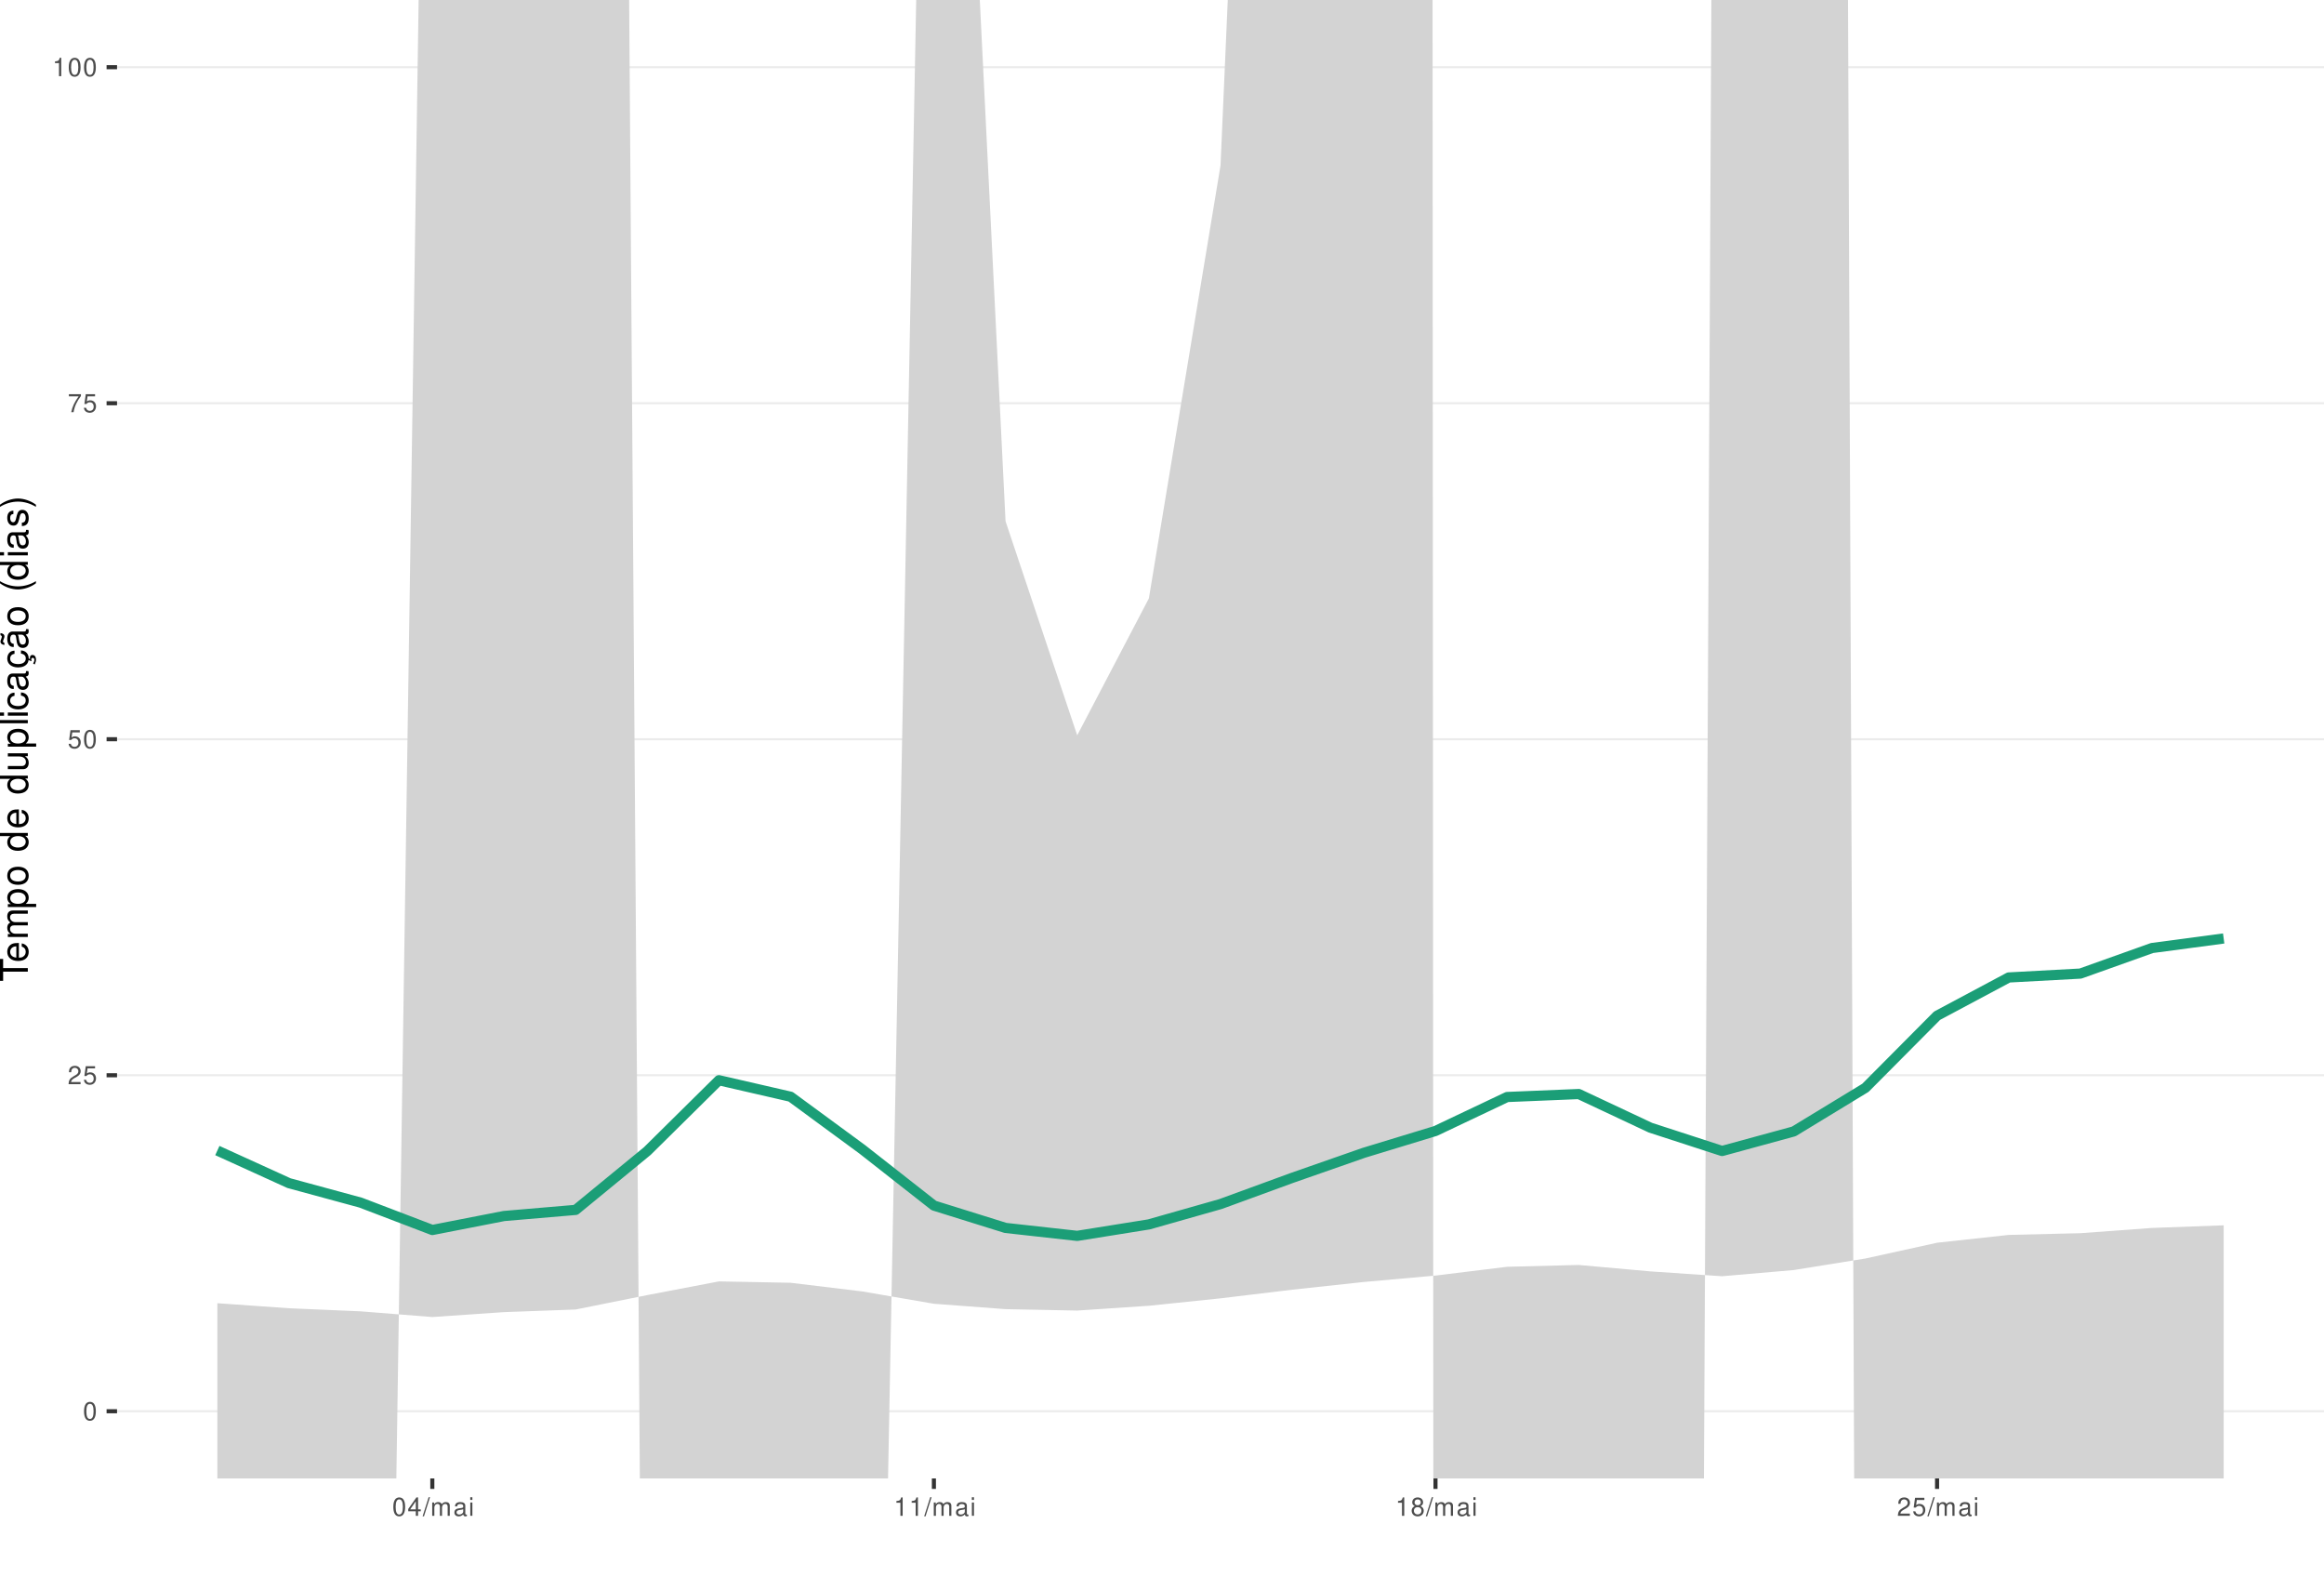
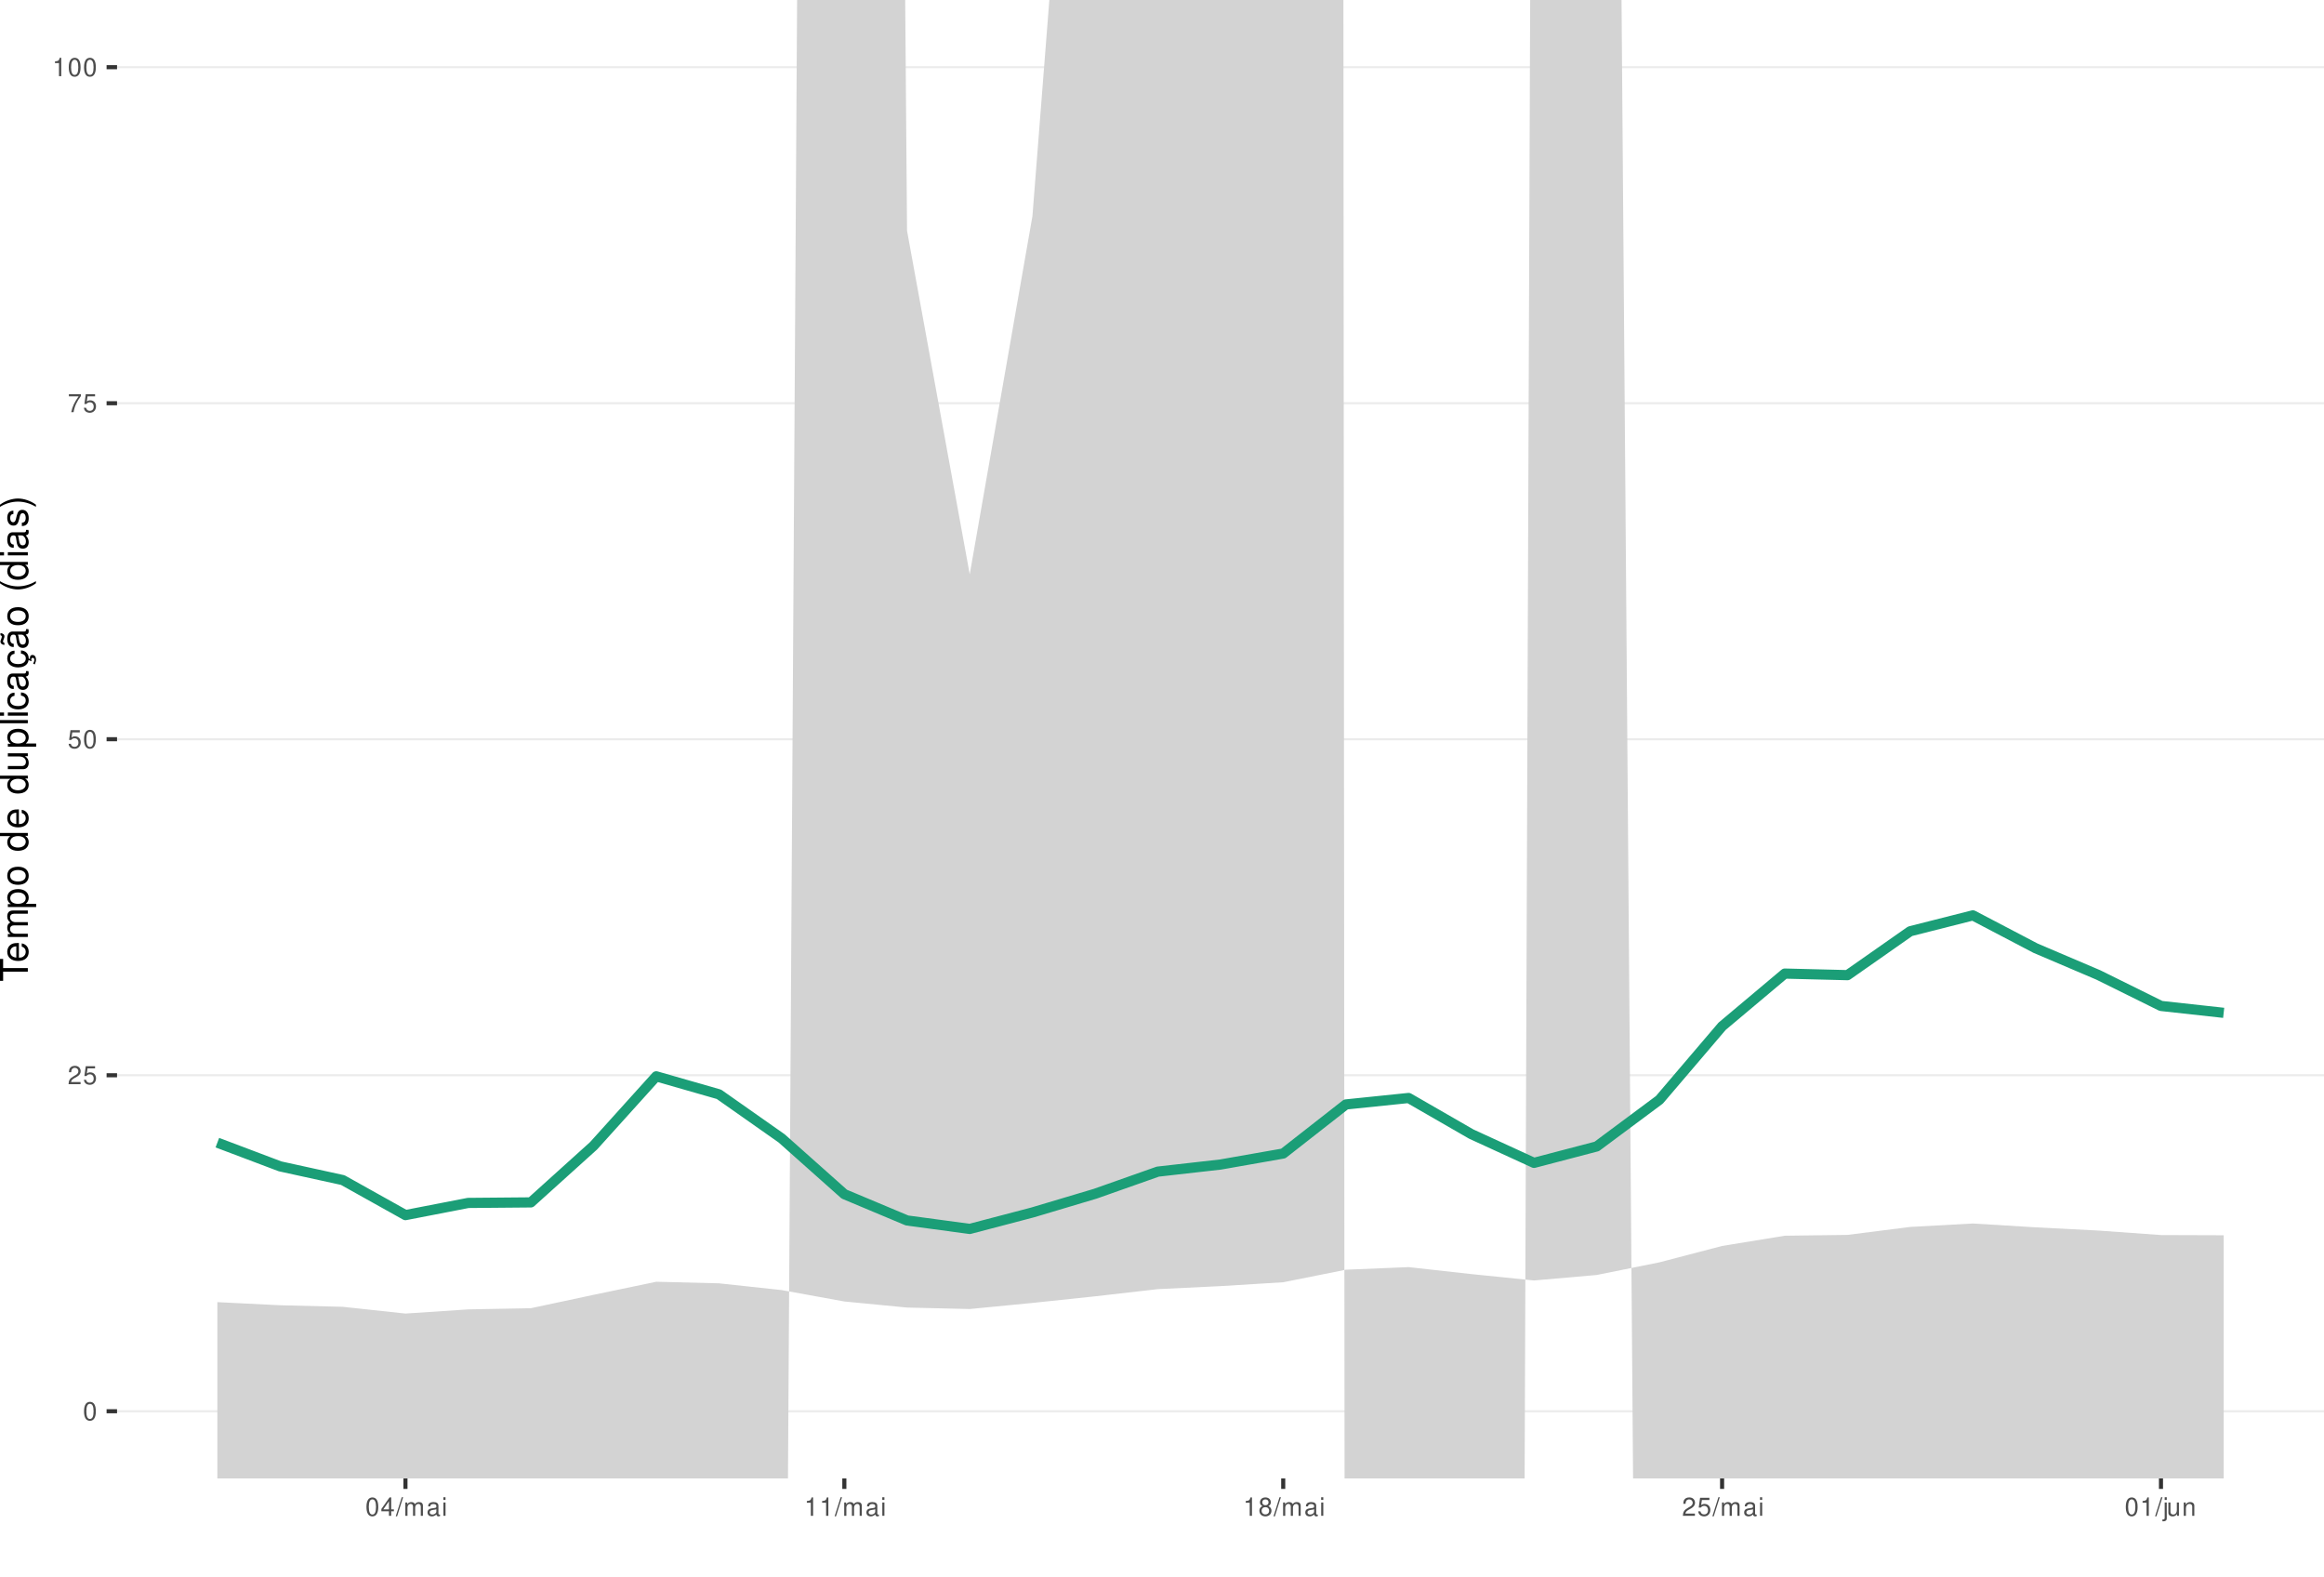
<svg xmlns="http://www.w3.org/2000/svg" xmlns:xlink="http://www.w3.org/1999/xlink" width="609pt" height="413pt" viewBox="0 0 609 413" version="1.1">
  <defs>
    <g>
      <symbol overflow="visible" id="glyph0-0">
        <path style="stroke:none;" d="" />
      </symbol>
      <symbol overflow="visible" id="glyph0-1">
        <path style="stroke:none;" d="M 1.828 -4.812 C 1.391 -4.812 0.984 -4.609 0.75 -4.281 C 0.438 -3.859 0.281 -3.219 0.281 -2.328 C 0.281 -0.703 0.812 0.156 1.828 0.156 C 2.828 0.156 3.375 -0.703 3.375 -2.297 C 3.375 -3.219 3.234 -3.844 2.922 -4.281 C 2.672 -4.625 2.281 -4.812 1.828 -4.812 Z M 1.828 -4.297 C 2.469 -4.297 2.781 -3.641 2.781 -2.344 C 2.781 -0.969 2.469 -0.328 1.812 -0.328 C 1.203 -0.328 0.891 -1 0.891 -2.328 C 0.891 -3.641 1.203 -4.297 1.828 -4.297 Z M 1.828 -4.297 " />
      </symbol>
      <symbol overflow="visible" id="glyph0-2">
        <path style="stroke:none;" d="M 3.375 -0.578 L 0.891 -0.578 C 0.938 -0.984 1.156 -1.234 1.734 -1.578 L 2.406 -1.953 C 3.062 -2.328 3.406 -2.812 3.406 -3.406 C 3.406 -3.812 3.234 -4.188 2.969 -4.438 C 2.688 -4.688 2.344 -4.812 1.891 -4.812 C 1.297 -4.812 0.844 -4.594 0.578 -4.188 C 0.422 -3.938 0.344 -3.641 0.328 -3.141 L 0.922 -3.141 C 0.938 -3.469 0.984 -3.672 1.062 -3.828 C 1.219 -4.125 1.516 -4.297 1.875 -4.297 C 2.406 -4.297 2.797 -3.906 2.797 -3.391 C 2.797 -3.016 2.578 -2.672 2.156 -2.438 L 1.547 -2.078 C 0.562 -1.516 0.281 -1.062 0.219 0 L 3.375 0 Z M 3.375 -0.578 " />
      </symbol>
      <symbol overflow="visible" id="glyph0-3">
        <path style="stroke:none;" d="M 3.172 -4.719 L 0.734 -4.719 L 0.375 -2.156 L 0.922 -2.156 C 1.188 -2.469 1.422 -2.594 1.797 -2.594 C 2.422 -2.594 2.812 -2.156 2.812 -1.453 C 2.812 -0.781 2.422 -0.359 1.781 -0.359 C 1.266 -0.359 0.953 -0.625 0.812 -1.156 L 0.234 -1.156 C 0.312 -0.766 0.375 -0.578 0.516 -0.406 C 0.781 -0.047 1.266 0.156 1.797 0.156 C 2.75 0.156 3.422 -0.547 3.422 -1.531 C 3.422 -2.469 2.797 -3.109 1.891 -3.109 C 1.562 -3.109 1.297 -3.016 1.016 -2.828 L 1.203 -4.141 L 3.172 -4.141 Z M 3.172 -4.719 " />
      </symbol>
      <symbol overflow="visible" id="glyph0-4">
        <path style="stroke:none;" d="M 3.469 -4.719 L 0.312 -4.719 L 0.312 -4.141 L 2.859 -4.141 C 1.734 -2.531 1.266 -1.547 0.922 0 L 1.547 0 C 1.797 -1.516 2.391 -2.812 3.469 -4.234 Z M 3.469 -4.719 " />
      </symbol>
      <symbol overflow="visible" id="glyph0-5">
        <path style="stroke:none;" d="M 1.719 -3.422 L 1.719 0 L 2.312 0 L 2.312 -4.812 L 1.922 -4.812 C 1.719 -4.078 1.578 -3.969 0.672 -3.859 L 0.672 -3.422 Z M 1.719 -3.422 " />
      </symbol>
      <symbol overflow="visible" id="glyph0-6">
        <path style="stroke:none;" d="M 2.172 -1.172 L 2.172 0 L 2.766 0 L 2.766 -1.172 L 3.469 -1.172 L 3.469 -1.688 L 2.766 -1.688 L 2.766 -4.812 L 2.328 -4.812 L 0.188 -1.781 L 0.188 -1.172 Z M 2.172 -1.688 L 0.703 -1.688 L 2.172 -3.812 Z M 2.172 -1.688 " />
      </symbol>
      <symbol overflow="visible" id="glyph0-7">
        <path style="stroke:none;" d="M 1.531 -4.859 L -0.047 0.141 L 0.312 0.141 L 1.891 -4.859 Z M 1.531 -4.859 " />
      </symbol>
      <symbol overflow="visible" id="glyph0-8">
        <path style="stroke:none;" d="M 0.469 -3.484 L 0.469 0 L 1.031 0 L 1.031 -2.188 C 1.031 -2.703 1.391 -3.109 1.844 -3.109 C 2.25 -3.109 2.484 -2.844 2.484 -2.406 L 2.484 0 L 3.047 0 L 3.047 -2.188 C 3.047 -2.703 3.422 -3.109 3.875 -3.109 C 4.266 -3.109 4.516 -2.844 4.516 -2.406 L 4.516 0 L 5.078 0 L 5.078 -2.609 C 5.078 -3.234 4.719 -3.594 4.062 -3.594 C 3.594 -3.594 3.312 -3.453 2.984 -3.062 C 2.781 -3.422 2.5 -3.594 2.047 -3.594 C 1.578 -3.594 1.266 -3.422 0.984 -3 L 0.984 -3.484 Z M 0.469 -3.484 " />
      </symbol>
      <symbol overflow="visible" id="glyph0-9">
        <path style="stroke:none;" d="M 3.562 -0.328 C 3.5 -0.312 3.469 -0.312 3.438 -0.312 C 3.25 -0.312 3.141 -0.406 3.141 -0.578 L 3.141 -2.641 C 3.141 -3.25 2.688 -3.594 1.828 -3.594 C 1.312 -3.594 0.906 -3.438 0.672 -3.188 C 0.516 -3 0.453 -2.797 0.438 -2.453 L 0.984 -2.453 C 1.031 -2.875 1.297 -3.078 1.812 -3.078 C 2.312 -3.078 2.594 -2.891 2.594 -2.562 L 2.594 -2.406 C 2.578 -2.172 2.469 -2.078 2.016 -2.031 C 1.219 -1.922 1.109 -1.891 0.891 -1.812 C 0.484 -1.641 0.281 -1.328 0.281 -0.875 C 0.281 -0.25 0.719 0.156 1.422 0.156 C 1.859 0.156 2.219 0 2.609 -0.359 C 2.656 0 2.828 0.156 3.188 0.156 C 3.297 0.156 3.375 0.141 3.562 0.094 Z M 2.594 -1.094 C 2.594 -0.906 2.531 -0.797 2.375 -0.641 C 2.141 -0.438 1.875 -0.328 1.547 -0.328 C 1.109 -0.328 0.859 -0.547 0.859 -0.891 C 0.859 -1.266 1.094 -1.438 1.703 -1.531 C 2.297 -1.609 2.406 -1.641 2.594 -1.719 Z M 2.594 -1.094 " />
      </symbol>
      <symbol overflow="visible" id="glyph0-10">
        <path style="stroke:none;" d="M 1 -3.484 L 0.453 -3.484 L 0.453 0 L 1 0 Z M 1 -4.859 L 0.438 -4.859 L 0.438 -4.156 L 1 -4.156 Z M 1 -4.859 " />
      </symbol>
      <symbol overflow="visible" id="glyph0-11">
        <path style="stroke:none;" d="M 2.609 -2.531 C 3.094 -2.828 3.25 -3.078 3.25 -3.531 C 3.25 -4.281 2.672 -4.812 1.828 -4.812 C 1 -4.812 0.406 -4.281 0.406 -3.531 C 0.406 -3.078 0.562 -2.844 1.047 -2.531 C 0.516 -2.266 0.25 -1.875 0.25 -1.344 C 0.25 -0.453 0.891 0.156 1.828 0.156 C 2.766 0.156 3.422 -0.453 3.422 -1.344 C 3.422 -1.875 3.141 -2.266 2.609 -2.531 Z M 1.828 -4.297 C 2.328 -4.297 2.656 -4 2.656 -3.516 C 2.656 -3.062 2.328 -2.766 1.828 -2.766 C 1.328 -2.766 1.016 -3.062 1.016 -3.531 C 1.016 -4 1.328 -4.297 1.828 -4.297 Z M 1.828 -2.266 C 2.422 -2.266 2.812 -1.891 2.812 -1.328 C 2.812 -0.75 2.422 -0.359 1.812 -0.359 C 1.25 -0.359 0.844 -0.766 0.844 -1.312 C 0.844 -1.891 1.234 -2.266 1.828 -2.266 Z M 1.828 -2.266 " />
+       </symbol>
+       <symbol overflow="visible" id="glyph0-12">
+         <path style="stroke:none;" d="M 0.469 -3.484 L 0.469 0.5 C 0.469 0.859 0.359 0.969 0.016 0.969 C -0.031 0.969 -0.047 0.969 -0.125 0.953 L -0.125 1.438 C -0.047 1.438 -0.016 1.453 0.062 1.453 C 0.688 1.453 1.016 1.203 1.016 0.719 L 1.016 -3.484 Z M 1.016 -4.859 L 0.469 -4.859 L 0.469 -4.156 L 1.016 -4.156 Z M 1.016 -4.859 " />
+       </symbol>
+       <symbol overflow="visible" id="glyph0-13">
+         <path style="stroke:none;" d="M 3.203 0 L 3.203 -3.484 L 2.656 -3.484 L 2.656 -1.516 C 2.656 -0.797 2.281 -0.328 1.703 -0.328 C 1.266 -0.328 0.984 -0.594 0.984 -1.016 L 0.984 -3.484 L 0.438 -3.484 L 0.438 -0.797 C 0.438 -0.219 0.859 0.156 1.547 0.156 C 2.062 0.156 2.391 -0.031 2.703 -0.484 L 2.703 0 Z M 3.203 0 " />
+       </symbol>
+       <symbol overflow="visible" id="glyph0-14">
+         <path style="stroke:none;" d="M 0.469 -3.484 L 0.469 0 L 1.031 0 L 1.031 -1.922 C 1.031 -2.641 1.391 -3.109 1.969 -3.109 C 2.406 -3.109 2.688 -2.828 2.688 -2.422 L 2.688 0 L 3.234 0 L 3.234 -2.641 C 3.234 -3.219 2.812 -3.594 2.141 -3.594 C 1.625 -3.594 1.281 -3.391 0.984 -2.906 L 0.984 -3.484 Z M 0.469 -3.484 " />
      </symbol>
      <symbol overflow="visible" id="glyph1-0">
        <path style="stroke:none;" d="" />
      </symbol>
      <symbol overflow="visible" id="glyph1-1">
        <path style="stroke:none;" d="M -6.469 -3.547 L -6.469 -5.938 L -7.297 -5.938 L -7.297 -0.203 L -6.469 -0.203 L -6.469 -2.609 L 0 -2.609 L 0 -3.547 Z M -6.469 -3.547 " />
      </symbol>
      <symbol overflow="visible" id="glyph1-2">
        <path style="stroke:none;" d="M -2.344 -5.125 C -3.141 -5.125 -3.625 -5.062 -4.016 -4.922 C -4.875 -4.578 -5.391 -3.781 -5.391 -2.797 C -5.391 -1.344 -4.281 -0.406 -2.547 -0.406 C -0.812 -0.406 0.234 -1.297 0.234 -2.781 C 0.234 -3.984 -0.453 -4.812 -1.594 -5.016 L -1.594 -4.188 C -0.906 -3.953 -0.547 -3.484 -0.547 -2.812 C -0.547 -2.281 -0.781 -1.828 -1.219 -1.547 C -1.516 -1.344 -1.812 -1.281 -2.344 -1.266 Z M -3.016 -1.297 C -3.984 -1.359 -4.625 -1.953 -4.625 -2.797 C -4.625 -3.641 -3.953 -4.234 -3.016 -4.234 Z M -3.016 -1.297 " />
      </symbol>
      <symbol overflow="visible" id="glyph1-3">
        <path style="stroke:none;" d="M -5.234 -0.703 L 0 -0.703 L 0 -1.547 L -3.297 -1.547 C -4.047 -1.547 -4.656 -2.094 -4.656 -2.766 C -4.656 -3.391 -4.281 -3.734 -3.609 -3.734 L 0 -3.734 L 0 -4.578 L -3.297 -4.578 C -4.047 -4.578 -4.656 -5.125 -4.656 -5.812 C -4.656 -6.422 -4.266 -6.781 -3.609 -6.781 L 0 -6.781 L 0 -7.625 L -3.938 -7.625 C -4.875 -7.625 -5.391 -7.078 -5.391 -6.094 C -5.391 -5.406 -5.188 -4.984 -4.594 -4.484 C -5.156 -4.188 -5.391 -3.766 -5.391 -3.078 C -5.391 -2.375 -5.125 -1.906 -4.5 -1.469 L -5.234 -1.469 Z M -5.234 -0.703 " />
      </symbol>
      <symbol overflow="visible" id="glyph1-4">
        <path style="stroke:none;" d="M 2.188 -0.547 L 2.188 -1.375 L -0.547 -1.375 C -0.016 -1.812 0.234 -2.312 0.234 -2.984 C 0.234 -4.344 -0.859 -5.234 -2.531 -5.234 C -4.297 -5.234 -5.391 -4.375 -5.391 -2.984 C -5.391 -2.266 -5.062 -1.703 -4.453 -1.312 L -5.234 -1.312 L -5.234 -0.547 Z M -4.609 -2.844 C -4.609 -3.766 -3.797 -4.359 -2.547 -4.359 C -1.359 -4.359 -0.547 -3.75 -0.547 -2.844 C -0.547 -1.953 -1.344 -1.375 -2.578 -1.375 C -3.812 -1.375 -4.609 -1.953 -4.609 -2.844 Z M -4.609 -2.844 " />
      </symbol>
      <symbol overflow="visible" id="glyph1-5">
        <path style="stroke:none;" d="M -5.391 -2.719 C -5.391 -1.234 -4.344 -0.359 -2.578 -0.359 C -0.812 -0.359 0.234 -1.234 0.234 -2.734 C 0.234 -4.203 -0.812 -5.094 -2.547 -5.094 C -4.359 -5.094 -5.391 -4.234 -5.391 -2.719 Z M -4.625 -2.734 C -4.625 -3.672 -3.844 -4.234 -2.547 -4.234 C -1.312 -4.234 -0.547 -3.656 -0.547 -2.734 C -0.547 -1.797 -1.312 -1.234 -2.578 -1.234 C -3.844 -1.234 -4.625 -1.797 -4.625 -2.734 Z M -4.625 -2.734 " />
      </symbol>
      <symbol overflow="visible" id="glyph1-6">
        <path style="stroke:none;" d="" />
      </symbol>
      <symbol overflow="visible" id="glyph1-7">
        <path style="stroke:none;" d="M -7.297 -4.953 L -7.297 -4.125 L -4.578 -4.125 C -5.109 -3.766 -5.391 -3.203 -5.391 -2.516 C -5.391 -1.156 -4.297 -0.266 -2.625 -0.266 C -0.859 -0.266 0.234 -1.125 0.234 -2.547 C 0.234 -3.266 -0.047 -3.766 -0.688 -4.203 L 0 -4.203 L 0 -4.953 Z M -4.609 -2.656 C -4.609 -3.547 -3.812 -4.125 -2.562 -4.125 C -1.344 -4.125 -0.547 -3.547 -0.547 -2.656 C -0.547 -1.734 -1.359 -1.125 -2.578 -1.125 C -3.797 -1.125 -4.609 -1.734 -4.609 -2.656 Z M -4.609 -2.656 " />
      </symbol>
      <symbol overflow="visible" id="glyph1-8">
        <path style="stroke:none;" d="M 0 -4.812 L -5.234 -4.812 L -5.234 -3.984 L -2.266 -3.984 C -1.203 -3.984 -0.5 -3.438 -0.5 -2.562 C -0.5 -1.906 -0.906 -1.484 -1.531 -1.484 L -5.234 -1.484 L -5.234 -0.656 L -1.203 -0.656 C -0.328 -0.656 0.234 -1.297 0.234 -2.312 C 0.234 -3.094 -0.047 -3.578 -0.734 -4.062 L 0 -4.062 Z M 0 -4.812 " />
      </symbol>
      <symbol overflow="visible" id="glyph1-9">
        <path style="stroke:none;" d="M -7.297 -1.516 L -7.297 -0.688 L 0 -0.688 L 0 -1.516 Z M -7.297 -1.516 " />
      </symbol>
      <symbol overflow="visible" id="glyph1-10">
        <path style="stroke:none;" d="M -5.234 -1.5 L -5.234 -0.672 L 0 -0.672 L 0 -1.5 Z M -7.297 -1.5 L -7.297 -0.656 L -6.234 -0.656 L -6.234 -1.5 Z M -7.297 -1.5 " />
      </symbol>
      <symbol overflow="visible" id="glyph1-11">
        <path style="stroke:none;" d="M -3.484 -4.703 C -3.984 -4.672 -4.312 -4.562 -4.609 -4.359 C -5.094 -4 -5.391 -3.375 -5.391 -2.641 C -5.391 -1.219 -4.266 -0.312 -2.531 -0.312 C -0.844 -0.312 0.234 -1.203 0.234 -2.625 C 0.234 -3.875 -0.516 -4.672 -1.797 -4.766 L -1.797 -3.938 C -0.953 -3.797 -0.547 -3.359 -0.547 -2.656 C -0.547 -1.734 -1.297 -1.188 -2.531 -1.188 C -3.844 -1.188 -4.625 -1.719 -4.625 -2.625 C -4.625 -3.328 -4.203 -3.766 -3.484 -3.875 Z M -3.484 -4.703 " />
      </symbol>
      <symbol overflow="visible" id="glyph1-12">
        <path style="stroke:none;" d="M -0.484 -5.344 C -0.469 -5.266 -0.469 -5.219 -0.469 -5.172 C -0.469 -4.875 -0.625 -4.719 -0.875 -4.719 L -3.953 -4.719 C -4.891 -4.719 -5.391 -4.047 -5.391 -2.75 C -5.391 -1.984 -5.172 -1.375 -4.781 -1.016 C -4.516 -0.766 -4.203 -0.672 -3.688 -0.656 L -3.688 -1.484 C -4.328 -1.562 -4.625 -1.938 -4.625 -2.719 C -4.625 -3.484 -4.344 -3.891 -3.844 -3.891 L -3.625 -3.891 C -3.266 -3.875 -3.125 -3.703 -3.047 -3.016 C -2.891 -1.844 -2.844 -1.656 -2.719 -1.344 C -2.453 -0.734 -2 -0.422 -1.312 -0.422 C -0.375 -0.422 0.234 -1.078 0.234 -2.141 C 0.234 -2.797 0 -3.328 -0.547 -3.922 C 0 -3.984 0.234 -4.234 0.234 -4.781 C 0.234 -4.953 0.203 -5.062 0.141 -5.344 Z M -1.656 -3.891 C -1.375 -3.891 -1.203 -3.812 -0.969 -3.562 C -0.656 -3.219 -0.5 -2.812 -0.5 -2.312 C -0.5 -1.672 -0.812 -1.297 -1.344 -1.297 C -1.891 -1.297 -2.172 -1.656 -2.297 -2.547 C -2.422 -3.438 -2.453 -3.609 -2.594 -3.891 Z M -1.656 -3.891 " />
      </symbol>
      <symbol overflow="visible" id="glyph1-13">
        <path style="stroke:none;" d="M 0.234 -2.641 C 0.234 -3.875 -0.547 -4.703 -1.797 -4.766 L -1.797 -3.938 C -0.953 -3.797 -0.531 -3.359 -0.531 -2.656 C -0.531 -1.734 -1.281 -1.188 -2.516 -1.188 C -3.844 -1.188 -4.625 -1.719 -4.625 -2.625 C -4.625 -3.328 -4.203 -3.766 -3.484 -3.875 L -3.484 -4.703 C -3.984 -4.672 -4.312 -4.562 -4.609 -4.359 C -5.094 -4 -5.391 -3.375 -5.391 -2.641 C -5.391 -1.219 -4.266 -0.312 -2.531 -0.312 C -1.469 -0.312 -0.625 -0.672 -0.156 -1.312 C 0.047 -1.594 0.125 -1.812 0.203 -2.25 L 0.922 -1.938 L 0.984 -2.062 C 0.938 -2.188 0.906 -2.25 0.906 -2.375 C 0.906 -2.656 1.047 -2.828 1.281 -2.828 C 1.547 -2.828 1.734 -2.594 1.734 -2.297 C 1.734 -2.031 1.672 -1.844 1.438 -1.406 L 1.406 -1.312 L 1.812 -1.094 C 2.078 -1.75 2.141 -1.953 2.141 -2.344 C 2.141 -3.109 1.781 -3.578 1.203 -3.578 C 0.781 -3.578 0.547 -3.297 0.547 -2.797 C 0.547 -2.703 0.547 -2.641 0.562 -2.516 Z M 0.234 -2.641 " />
      </symbol>
      <symbol overflow="visible" id="glyph1-14">
        <path style="stroke:none;" d="M -0.484 -5.344 C -0.469 -5.266 -0.469 -5.219 -0.469 -5.172 C -0.469 -4.875 -0.625 -4.719 -0.875 -4.719 L -3.953 -4.719 C -4.891 -4.719 -5.391 -4.047 -5.391 -2.75 C -5.391 -1.984 -5.172 -1.375 -4.781 -1.016 C -4.516 -0.766 -4.203 -0.672 -3.688 -0.656 L -3.688 -1.484 C -4.328 -1.562 -4.625 -1.938 -4.625 -2.719 C -4.625 -3.484 -4.344 -3.891 -3.844 -3.891 L -3.625 -3.891 C -3.266 -3.875 -3.125 -3.703 -3.047 -3.016 C -2.891 -1.844 -2.844 -1.656 -2.719 -1.344 C -2.453 -0.734 -2 -0.422 -1.312 -0.422 C -0.375 -0.422 0.234 -1.078 0.234 -2.141 C 0.234 -2.797 0 -3.328 -0.547 -3.922 C 0 -3.984 0.234 -4.234 0.234 -4.781 C 0.234 -4.953 0.203 -5.062 0.141 -5.344 Z M -1.656 -3.891 C -1.375 -3.891 -1.203 -3.812 -0.969 -3.562 C -0.656 -3.219 -0.5 -2.812 -0.5 -2.312 C -0.5 -1.672 -0.812 -1.297 -1.344 -1.297 C -1.891 -1.297 -2.172 -1.656 -2.297 -2.547 C -2.422 -3.438 -2.453 -3.609 -2.594 -3.891 Z M -7.172 -3.75 C -6.922 -3.672 -6.812 -3.547 -6.812 -3.375 C -6.812 -3.25 -6.875 -2.984 -6.984 -2.734 C -7.156 -2.312 -7.172 -2.25 -7.172 -2.047 C -7.172 -1.594 -6.797 -1.297 -6.141 -1.188 L -6.141 -1.766 C -6.375 -1.812 -6.5 -1.938 -6.5 -2.094 C -6.5 -2.203 -6.469 -2.344 -6.375 -2.578 C -6.156 -3.156 -6.125 -3.234 -6.125 -3.438 C -6.125 -3.922 -6.484 -4.219 -7.172 -4.312 Z M -7.172 -3.75 " />
      </symbol>
      <symbol overflow="visible" id="glyph1-15">
        <path style="stroke:none;" d="M -7.297 -2.359 C -5.984 -1.359 -4.156 -0.734 -2.594 -0.734 C -1.016 -0.734 0.812 -1.359 2.125 -2.359 L 2.125 -2.906 C 0.688 -2.031 -0.984 -1.547 -2.594 -1.547 C -4.188 -1.547 -5.875 -2.031 -7.297 -2.906 Z M -7.297 -2.359 " />
      </symbol>
      <symbol overflow="visible" id="glyph1-16">
        <path style="stroke:none;" d="M -3.781 -4.375 C -4.812 -4.375 -5.391 -3.688 -5.391 -2.484 C -5.391 -1.266 -4.766 -0.469 -3.797 -0.469 C -2.969 -0.469 -2.578 -0.891 -2.281 -2.125 L -2.094 -2.906 C -1.953 -3.484 -1.734 -3.719 -1.375 -3.719 C -0.875 -3.719 -0.547 -3.234 -0.547 -2.5 C -0.547 -2.047 -0.672 -1.672 -0.891 -1.453 C -1.047 -1.328 -1.188 -1.266 -1.562 -1.219 L -1.562 -0.344 C -0.344 -0.375 0.234 -1.062 0.234 -2.438 C 0.234 -3.75 -0.422 -4.594 -1.438 -4.594 C -2.203 -4.594 -2.641 -4.156 -2.891 -3.109 L -3.078 -2.312 C -3.234 -1.625 -3.453 -1.344 -3.828 -1.344 C -4.312 -1.344 -4.625 -1.766 -4.625 -2.453 C -4.625 -3.125 -4.328 -3.484 -3.781 -3.5 Z M -3.781 -4.375 " />
      </symbol>
      <symbol overflow="visible" id="glyph1-17">
        <path style="stroke:none;" d="M 2.125 -0.938 C 0.812 -1.938 -1.016 -2.562 -2.578 -2.562 C -4.156 -2.562 -5.984 -1.938 -7.297 -0.938 L -7.297 -0.375 C -5.859 -1.266 -4.188 -1.75 -2.578 -1.75 C -0.984 -1.75 0.703 -1.266 2.125 -0.375 Z M 2.125 -0.938 " />
      </symbol>
    </g>
    <clipPath id="clip1">
      <path d="M 30.672 0 L 609 0 L 609 387.328 L 30.672 387.328 Z M 30.672 0 " />
    </clipPath>
    <clipPath id="clip2">
      <path d="M 30.672 369 L 609 369 L 609 370 L 30.672 370 Z M 30.672 369 " />
    </clipPath>
    <clipPath id="clip3">
      <path d="M 30.672 281 L 609 281 L 609 282 L 30.672 282 Z M 30.672 281 " />
    </clipPath>
    <clipPath id="clip4">
      <path d="M 30.672 193 L 609 193 L 609 194 L 30.672 194 Z M 30.672 193 " />
    </clipPath>
    <clipPath id="clip5">
      <path d="M 30.672 105 L 609 105 L 609 106 L 30.672 106 Z M 30.672 105 " />
    </clipPath>
    <clipPath id="clip6">
      <path d="M 30.672 17 L 609 17 L 609 18 L 30.672 18 Z M 30.672 17 " />
    </clipPath>
    <clipPath id="clip7">
      <path d="M 56 0 L 583 0 L 583 387.328 L 56 387.328 Z M 56 0 " />
    </clipPath>
  </defs>
  <g id="surface16">
    <rect x="0" y="0" width="609" height="413" style="fill:rgb(100%,100%,100%);fill-opacity:1;stroke:none;" />
    <rect x="0" y="0" width="609" height="413" style="fill:rgb(100%,100%,100%);fill-opacity:1;stroke:none;" />
    <path style="fill:none;stroke-width:1.067;stroke-linecap:round;stroke-linejoin:round;stroke:rgb(100%,100%,100%);stroke-opacity:1;stroke-miterlimit:10;" d="M 0 413 L 609 413 L 609 0 L 0 0 Z M 0 413 " />
    <g clip-path="url(#clip1)" clip-rule="nonzero">
      <path style=" stroke:none;fill-rule:nonzero;fill:rgb(100%,100%,100%);fill-opacity:1;" d="M 30.672 387.328 L 609 387.328 L 609 0 L 30.672 0 Z M 30.672 387.328 " />
    </g>
    <g clip-path="url(#clip2)" clip-rule="nonzero">
      <path style="fill:none;stroke-width:0.533;stroke-linecap:butt;stroke-linejoin:round;stroke:rgb(92.157%,92.157%,92.157%);stroke-opacity:1;stroke-miterlimit:10;" d="M 30.672 369.723 L 609 369.723 " />
    </g>
    <g clip-path="url(#clip3)" clip-rule="nonzero">
      <path style="fill:none;stroke-width:0.533;stroke-linecap:butt;stroke-linejoin:round;stroke:rgb(92.157%,92.157%,92.157%);stroke-opacity:1;stroke-miterlimit:10;" d="M 30.672 281.695 L 609 281.695 " />
    </g>
    <g clip-path="url(#clip4)" clip-rule="nonzero">
      <path style="fill:none;stroke-width:0.533;stroke-linecap:butt;stroke-linejoin:round;stroke:rgb(92.157%,92.157%,92.157%);stroke-opacity:1;stroke-miterlimit:10;" d="M 30.672 193.664 L 609 193.664 " />
    </g>
    <g clip-path="url(#clip5)" clip-rule="nonzero">
      <path style="fill:none;stroke-width:0.533;stroke-linecap:butt;stroke-linejoin:round;stroke:rgb(92.157%,92.157%,92.157%);stroke-opacity:1;stroke-miterlimit:10;" d="M 30.672 105.637 L 609 105.637 " />
    </g>
    <g clip-path="url(#clip6)" clip-rule="nonzero">
      <path style="fill:none;stroke-width:0.533;stroke-linecap:butt;stroke-linejoin:round;stroke:rgb(92.157%,92.157%,92.157%);stroke-opacity:1;stroke-miterlimit:10;" d="M 30.672 17.605 L 609 17.605 " />
    </g>
    <g clip-path="url(#clip7)" clip-rule="nonzero">
-       <path style=" stroke:none;fill-rule:nonzero;fill:rgb(82.745%,82.745%,82.745%);fill-opacity:1;" d="M 103.477 413 L 109.703 0 L 164.867 0 L 167.859 413 L 232.219 413 L 240.09 0 L 256.754 0 L 263.504 136.57 L 282.281 192.641 L 301.059 156.773 L 319.836 43.352 L 321.734 0 L 375.402 0 L 375.613 413 L 446.387 413 L 448.461 0 L 484.273 0 L 485.988 413 L 582.711 413 L 582.711 321.012 L 563.934 321.699 L 545.16 323.074 L 526.383 323.527 L 507.605 325.574 L 488.828 329.707 L 470.051 332.73 L 451.273 334.352 L 432.496 333.082 L 413.719 331.398 L 394.941 331.875 L 376.168 334.176 L 357.391 335.855 L 338.613 337.879 L 319.836 340.141 L 301.059 342.09 L 282.281 343.344 L 263.504 342.973 L 244.727 341.562 L 225.949 338.332 L 207.176 336.062 L 188.398 335.703 L 169.621 339.289 L 150.844 343.066 L 132.066 343.754 L 113.289 345.039 L 94.512 343.547 L 75.734 342.738 L 56.957 341.418 L 56.957 413 Z M 103.477 413 " />
-     </g>
-     <path style="fill:none;stroke-width:2.667;stroke-linecap:butt;stroke-linejoin:round;stroke:rgb(10.588%,61.961%,46.667%);stroke-opacity:1;stroke-miterlimit:10;" d="M 56.957 301.422 L 75.734 309.969 L 94.512 315.07 L 113.289 322.238 L 132.066 318.574 L 150.844 316.973 L 169.621 301.562 L 188.398 283 L 207.176 287.32 L 225.949 301.105 L 244.727 315.836 L 263.504 321.695 L 282.281 323.777 L 301.059 320.773 L 319.836 315.441 L 338.613 308.578 L 357.391 302.016 L 376.168 296.297 L 394.941 287.395 L 413.719 286.617 L 432.496 295.438 L 451.273 301.539 L 470.051 296.414 L 488.828 284.992 L 507.605 266.102 L 526.383 256.078 L 545.16 255.062 L 563.934 248.363 L 582.711 245.863 " />
+       <path style=" stroke:none;fill-rule:nonzero;fill:rgb(82.745%,82.745%,82.745%);fill-opacity:1;" d="M 206.328 413 L 208.879 0 L 237.203 0 L 237.688 60.457 L 254.117 150.457 L 270.547 56.629 L 274.98 0 L 352.039 0 L 352.359 413 L 399.426 413 L 400.977 0 L 424.922 0 L 428.145 413 L 582.711 413 L 582.711 323.613 L 566.281 323.559 L 549.852 322.383 L 533.422 321.539 L 516.992 320.535 L 500.562 321.434 L 484.133 323.52 L 467.703 323.738 L 451.273 326.418 L 434.844 330.711 L 418.414 334.023 L 401.984 335.461 L 385.555 333.785 L 369.125 331.961 L 352.695 332.641 L 336.266 335.926 L 319.836 336.941 L 303.406 337.73 L 286.977 339.613 L 270.547 341.344 L 254.117 342.941 L 237.688 342.555 L 221.258 340.965 L 204.828 337.977 L 188.398 336.207 L 171.969 335.797 L 155.539 339.223 L 139.109 342.727 L 122.68 343.035 L 106.25 344.129 L 89.82 342.359 L 73.391 341.953 L 56.957 341.137 L 56.957 413 Z M 206.328 413 " />
+     </g>
+     <path style="fill:none;stroke-width:2.667;stroke-linecap:butt;stroke-linejoin:round;stroke:rgb(10.588%,61.961%,46.667%);stroke-opacity:1;stroke-miterlimit:10;" d="M 56.957 299.355 L 73.391 305.562 L 89.82 309.16 L 106.25 318.336 L 122.68 315.148 L 139.109 315.004 L 155.539 300.184 L 171.969 281.977 L 188.398 286.688 L 204.828 298.234 L 221.258 312.852 L 237.688 319.742 L 254.117 321.957 L 270.547 317.648 L 286.977 312.746 L 303.406 306.945 L 319.836 305.086 L 336.266 302.199 L 352.695 289.344 L 369.125 287.652 L 385.555 297.113 L 401.984 304.652 L 418.414 300.348 L 434.844 288.129 L 451.273 268.867 L 467.703 255.062 L 484.133 255.473 L 500.562 243.969 L 516.992 239.809 L 533.422 248.414 L 549.852 255.414 L 566.281 263.539 L 582.711 265.344 " />
    <g style="fill:rgb(30.196%,30.196%,30.196%);fill-opacity:1;">
      <use xlink:href="#glyph0-1" x="21.738" y="372.07" />
    </g>
    <g style="fill:rgb(30.196%,30.196%,30.196%);fill-opacity:1;">
      <use xlink:href="#glyph0-2" x="17.738" y="284.043" />
      <use xlink:href="#glyph0-3" x="21.738" y="284.043" />
    </g>
    <g style="fill:rgb(30.196%,30.196%,30.196%);fill-opacity:1;">
      <use xlink:href="#glyph0-3" x="17.738" y="196.012" />
      <use xlink:href="#glyph0-1" x="21.738" y="196.012" />
    </g>
    <g style="fill:rgb(30.196%,30.196%,30.196%);fill-opacity:1;">
      <use xlink:href="#glyph0-4" x="17.738" y="107.984" />
      <use xlink:href="#glyph0-3" x="21.738" y="107.984" />
    </g>
    <g style="fill:rgb(30.196%,30.196%,30.196%);fill-opacity:1;">
      <use xlink:href="#glyph0-5" x="13.738" y="19.953" />
      <use xlink:href="#glyph0-1" x="17.738" y="19.953" />
      <use xlink:href="#glyph0-1" x="21.738" y="19.953" />
    </g>
    <path style="fill:none;stroke-width:1.067;stroke-linecap:butt;stroke-linejoin:round;stroke:rgb(20%,20%,20%);stroke-opacity:1;stroke-miterlimit:10;" d="M 27.93 369.723 L 30.672 369.723 " />
    <path style="fill:none;stroke-width:1.067;stroke-linecap:butt;stroke-linejoin:round;stroke:rgb(20%,20%,20%);stroke-opacity:1;stroke-miterlimit:10;" d="M 27.93 281.695 L 30.672 281.695 " />
    <path style="fill:none;stroke-width:1.067;stroke-linecap:butt;stroke-linejoin:round;stroke:rgb(20%,20%,20%);stroke-opacity:1;stroke-miterlimit:10;" d="M 27.93 193.664 L 30.672 193.664 " />
    <path style="fill:none;stroke-width:1.067;stroke-linecap:butt;stroke-linejoin:round;stroke:rgb(20%,20%,20%);stroke-opacity:1;stroke-miterlimit:10;" d="M 27.93 105.637 L 30.672 105.637 " />
    <path style="fill:none;stroke-width:1.067;stroke-linecap:butt;stroke-linejoin:round;stroke:rgb(20%,20%,20%);stroke-opacity:1;stroke-miterlimit:10;" d="M 27.93 17.605 L 30.672 17.605 " />
-     <path style="fill:none;stroke-width:1.067;stroke-linecap:butt;stroke-linejoin:round;stroke:rgb(20%,20%,20%);stroke-opacity:1;stroke-miterlimit:10;" d="M 113.289 390.07 L 113.289 387.328 " />
-     <path style="fill:none;stroke-width:1.067;stroke-linecap:butt;stroke-linejoin:round;stroke:rgb(20%,20%,20%);stroke-opacity:1;stroke-miterlimit:10;" d="M 244.727 390.07 L 244.727 387.328 " />
-     <path style="fill:none;stroke-width:1.067;stroke-linecap:butt;stroke-linejoin:round;stroke:rgb(20%,20%,20%);stroke-opacity:1;stroke-miterlimit:10;" d="M 376.168 390.07 L 376.168 387.328 " />
-     <path style="fill:none;stroke-width:1.067;stroke-linecap:butt;stroke-linejoin:round;stroke:rgb(20%,20%,20%);stroke-opacity:1;stroke-miterlimit:10;" d="M 507.605 390.07 L 507.605 387.328 " />
-     <g style="fill:rgb(30.196%,30.196%,30.196%);fill-opacity:1;">
-       <use xlink:href="#glyph0-1" x="102.789" y="397.109" />
-       <use xlink:href="#glyph0-6" x="106.789" y="397.109" />
-       <use xlink:href="#glyph0-7" x="110.789" y="397.109" />
-       <use xlink:href="#glyph0-8" x="112.789" y="397.109" />
-       <use xlink:href="#glyph0-9" x="118.789" y="397.109" />
-       <use xlink:href="#glyph0-10" x="122.789" y="397.109" />
-     </g>
-     <g style="fill:rgb(30.196%,30.196%,30.196%);fill-opacity:1;">
-       <use xlink:href="#glyph0-5" x="234.227" y="397.109" />
-       <use xlink:href="#glyph0-5" x="238.227" y="397.109" />
-       <use xlink:href="#glyph0-7" x="242.227" y="397.109" />
-       <use xlink:href="#glyph0-8" x="244.227" y="397.109" />
-       <use xlink:href="#glyph0-9" x="250.227" y="397.109" />
-       <use xlink:href="#glyph0-10" x="254.227" y="397.109" />
-     </g>
-     <g style="fill:rgb(30.196%,30.196%,30.196%);fill-opacity:1;">
-       <use xlink:href="#glyph0-5" x="365.668" y="397.109" />
-       <use xlink:href="#glyph0-11" x="369.668" y="397.109" />
-       <use xlink:href="#glyph0-7" x="373.668" y="397.109" />
-       <use xlink:href="#glyph0-8" x="375.668" y="397.109" />
-       <use xlink:href="#glyph0-9" x="381.668" y="397.109" />
-       <use xlink:href="#glyph0-10" x="385.668" y="397.109" />
-     </g>
-     <g style="fill:rgb(30.196%,30.196%,30.196%);fill-opacity:1;">
-       <use xlink:href="#glyph0-2" x="497.105" y="397.109" />
-       <use xlink:href="#glyph0-3" x="501.105" y="397.109" />
-       <use xlink:href="#glyph0-7" x="505.105" y="397.109" />
-       <use xlink:href="#glyph0-8" x="507.105" y="397.109" />
-       <use xlink:href="#glyph0-9" x="513.105" y="397.109" />
-       <use xlink:href="#glyph0-10" x="517.105" y="397.109" />
+     <path style="fill:none;stroke-width:1.067;stroke-linecap:butt;stroke-linejoin:round;stroke:rgb(20%,20%,20%);stroke-opacity:1;stroke-miterlimit:10;" d="M 106.25 390.07 L 106.25 387.328 " />
+     <path style="fill:none;stroke-width:1.067;stroke-linecap:butt;stroke-linejoin:round;stroke:rgb(20%,20%,20%);stroke-opacity:1;stroke-miterlimit:10;" d="M 221.258 390.07 L 221.258 387.328 " />
+     <path style="fill:none;stroke-width:1.067;stroke-linecap:butt;stroke-linejoin:round;stroke:rgb(20%,20%,20%);stroke-opacity:1;stroke-miterlimit:10;" d="M 336.266 390.07 L 336.266 387.328 " />
+     <path style="fill:none;stroke-width:1.067;stroke-linecap:butt;stroke-linejoin:round;stroke:rgb(20%,20%,20%);stroke-opacity:1;stroke-miterlimit:10;" d="M 451.273 390.07 L 451.273 387.328 " />
+     <path style="fill:none;stroke-width:1.067;stroke-linecap:butt;stroke-linejoin:round;stroke:rgb(20%,20%,20%);stroke-opacity:1;stroke-miterlimit:10;" d="M 566.281 390.07 L 566.281 387.328 " />
+     <g style="fill:rgb(30.196%,30.196%,30.196%);fill-opacity:1;">
+       <use xlink:href="#glyph0-1" x="95.75" y="397.109" />
+       <use xlink:href="#glyph0-6" x="99.75" y="397.109" />
+       <use xlink:href="#glyph0-7" x="103.75" y="397.109" />
+       <use xlink:href="#glyph0-8" x="105.75" y="397.109" />
+       <use xlink:href="#glyph0-9" x="111.75" y="397.109" />
+       <use xlink:href="#glyph0-10" x="115.75" y="397.109" />
+     </g>
+     <g style="fill:rgb(30.196%,30.196%,30.196%);fill-opacity:1;">
+       <use xlink:href="#glyph0-5" x="210.758" y="397.109" />
+       <use xlink:href="#glyph0-5" x="214.758" y="397.109" />
+       <use xlink:href="#glyph0-7" x="218.758" y="397.109" />
+       <use xlink:href="#glyph0-8" x="220.758" y="397.109" />
+       <use xlink:href="#glyph0-9" x="226.758" y="397.109" />
+       <use xlink:href="#glyph0-10" x="230.758" y="397.109" />
+     </g>
+     <g style="fill:rgb(30.196%,30.196%,30.196%);fill-opacity:1;">
+       <use xlink:href="#glyph0-5" x="325.766" y="397.109" />
+       <use xlink:href="#glyph0-11" x="329.766" y="397.109" />
+       <use xlink:href="#glyph0-7" x="333.766" y="397.109" />
+       <use xlink:href="#glyph0-8" x="335.766" y="397.109" />
+       <use xlink:href="#glyph0-9" x="341.766" y="397.109" />
+       <use xlink:href="#glyph0-10" x="345.766" y="397.109" />
+     </g>
+     <g style="fill:rgb(30.196%,30.196%,30.196%);fill-opacity:1;">
+       <use xlink:href="#glyph0-2" x="440.773" y="397.109" />
+       <use xlink:href="#glyph0-3" x="444.773" y="397.109" />
+       <use xlink:href="#glyph0-7" x="448.773" y="397.109" />
+       <use xlink:href="#glyph0-8" x="450.773" y="397.109" />
+       <use xlink:href="#glyph0-9" x="456.773" y="397.109" />
+       <use xlink:href="#glyph0-10" x="460.773" y="397.109" />
+     </g>
+     <g style="fill:rgb(30.196%,30.196%,30.196%);fill-opacity:1;">
+       <use xlink:href="#glyph0-1" x="556.781" y="397.109" />
+       <use xlink:href="#glyph0-5" x="560.781" y="397.109" />
+       <use xlink:href="#glyph0-7" x="564.781" y="397.109" />
+       <use xlink:href="#glyph0-12" x="566.781" y="397.109" />
+       <use xlink:href="#glyph0-13" x="567.781" y="397.109" />
+       <use xlink:href="#glyph0-14" x="571.781" y="397.109" />
    </g>
    <g style="fill:rgb(0%,0%,0%);fill-opacity:1;">
      <use xlink:href="#glyph1-1" x="7.29" y="257.164" />
      <use xlink:href="#glyph1-2" x="7.29" y="252.164" />
      <use xlink:href="#glyph1-3" x="7.29" y="246.164" />
      <use xlink:href="#glyph1-4" x="7.29" y="238.164" />
      <use xlink:href="#glyph1-5" x="7.29" y="232.164" />
      <use xlink:href="#glyph1-6" x="7.29" y="226.164" />
      <use xlink:href="#glyph1-7" x="7.29" y="223.164" />
      <use xlink:href="#glyph1-2" x="7.29" y="217.164" />
      <use xlink:href="#glyph1-6" x="7.29" y="211.164" />
      <use xlink:href="#glyph1-7" x="7.29" y="208.164" />
      <use xlink:href="#glyph1-8" x="7.29" y="202.164" />
      <use xlink:href="#glyph1-4" x="7.29" y="196.164" />
      <use xlink:href="#glyph1-9" x="7.29" y="190.164" />
      <use xlink:href="#glyph1-10" x="7.29" y="188.164" />
      <use xlink:href="#glyph1-11" x="7.29" y="186.164" />
      <use xlink:href="#glyph1-12" x="7.29" y="181.164" />
      <use xlink:href="#glyph1-13" x="7.29" y="175.164" />
      <use xlink:href="#glyph1-14" x="7.29" y="170.164" />
      <use xlink:href="#glyph1-5" x="7.29" y="164.164" />
      <use xlink:href="#glyph1-6" x="7.29" y="158.164" />
      <use xlink:href="#glyph1-15" x="7.29" y="155.164" />
      <use xlink:href="#glyph1-7" x="7.29" y="152.164" />
      <use xlink:href="#glyph1-10" x="7.29" y="146.164" />
      <use xlink:href="#glyph1-12" x="7.29" y="144.164" />
      <use xlink:href="#glyph1-16" x="7.29" y="138.164" />
      <use xlink:href="#glyph1-17" x="7.29" y="133.164" />
    </g>
  </g>
</svg>
